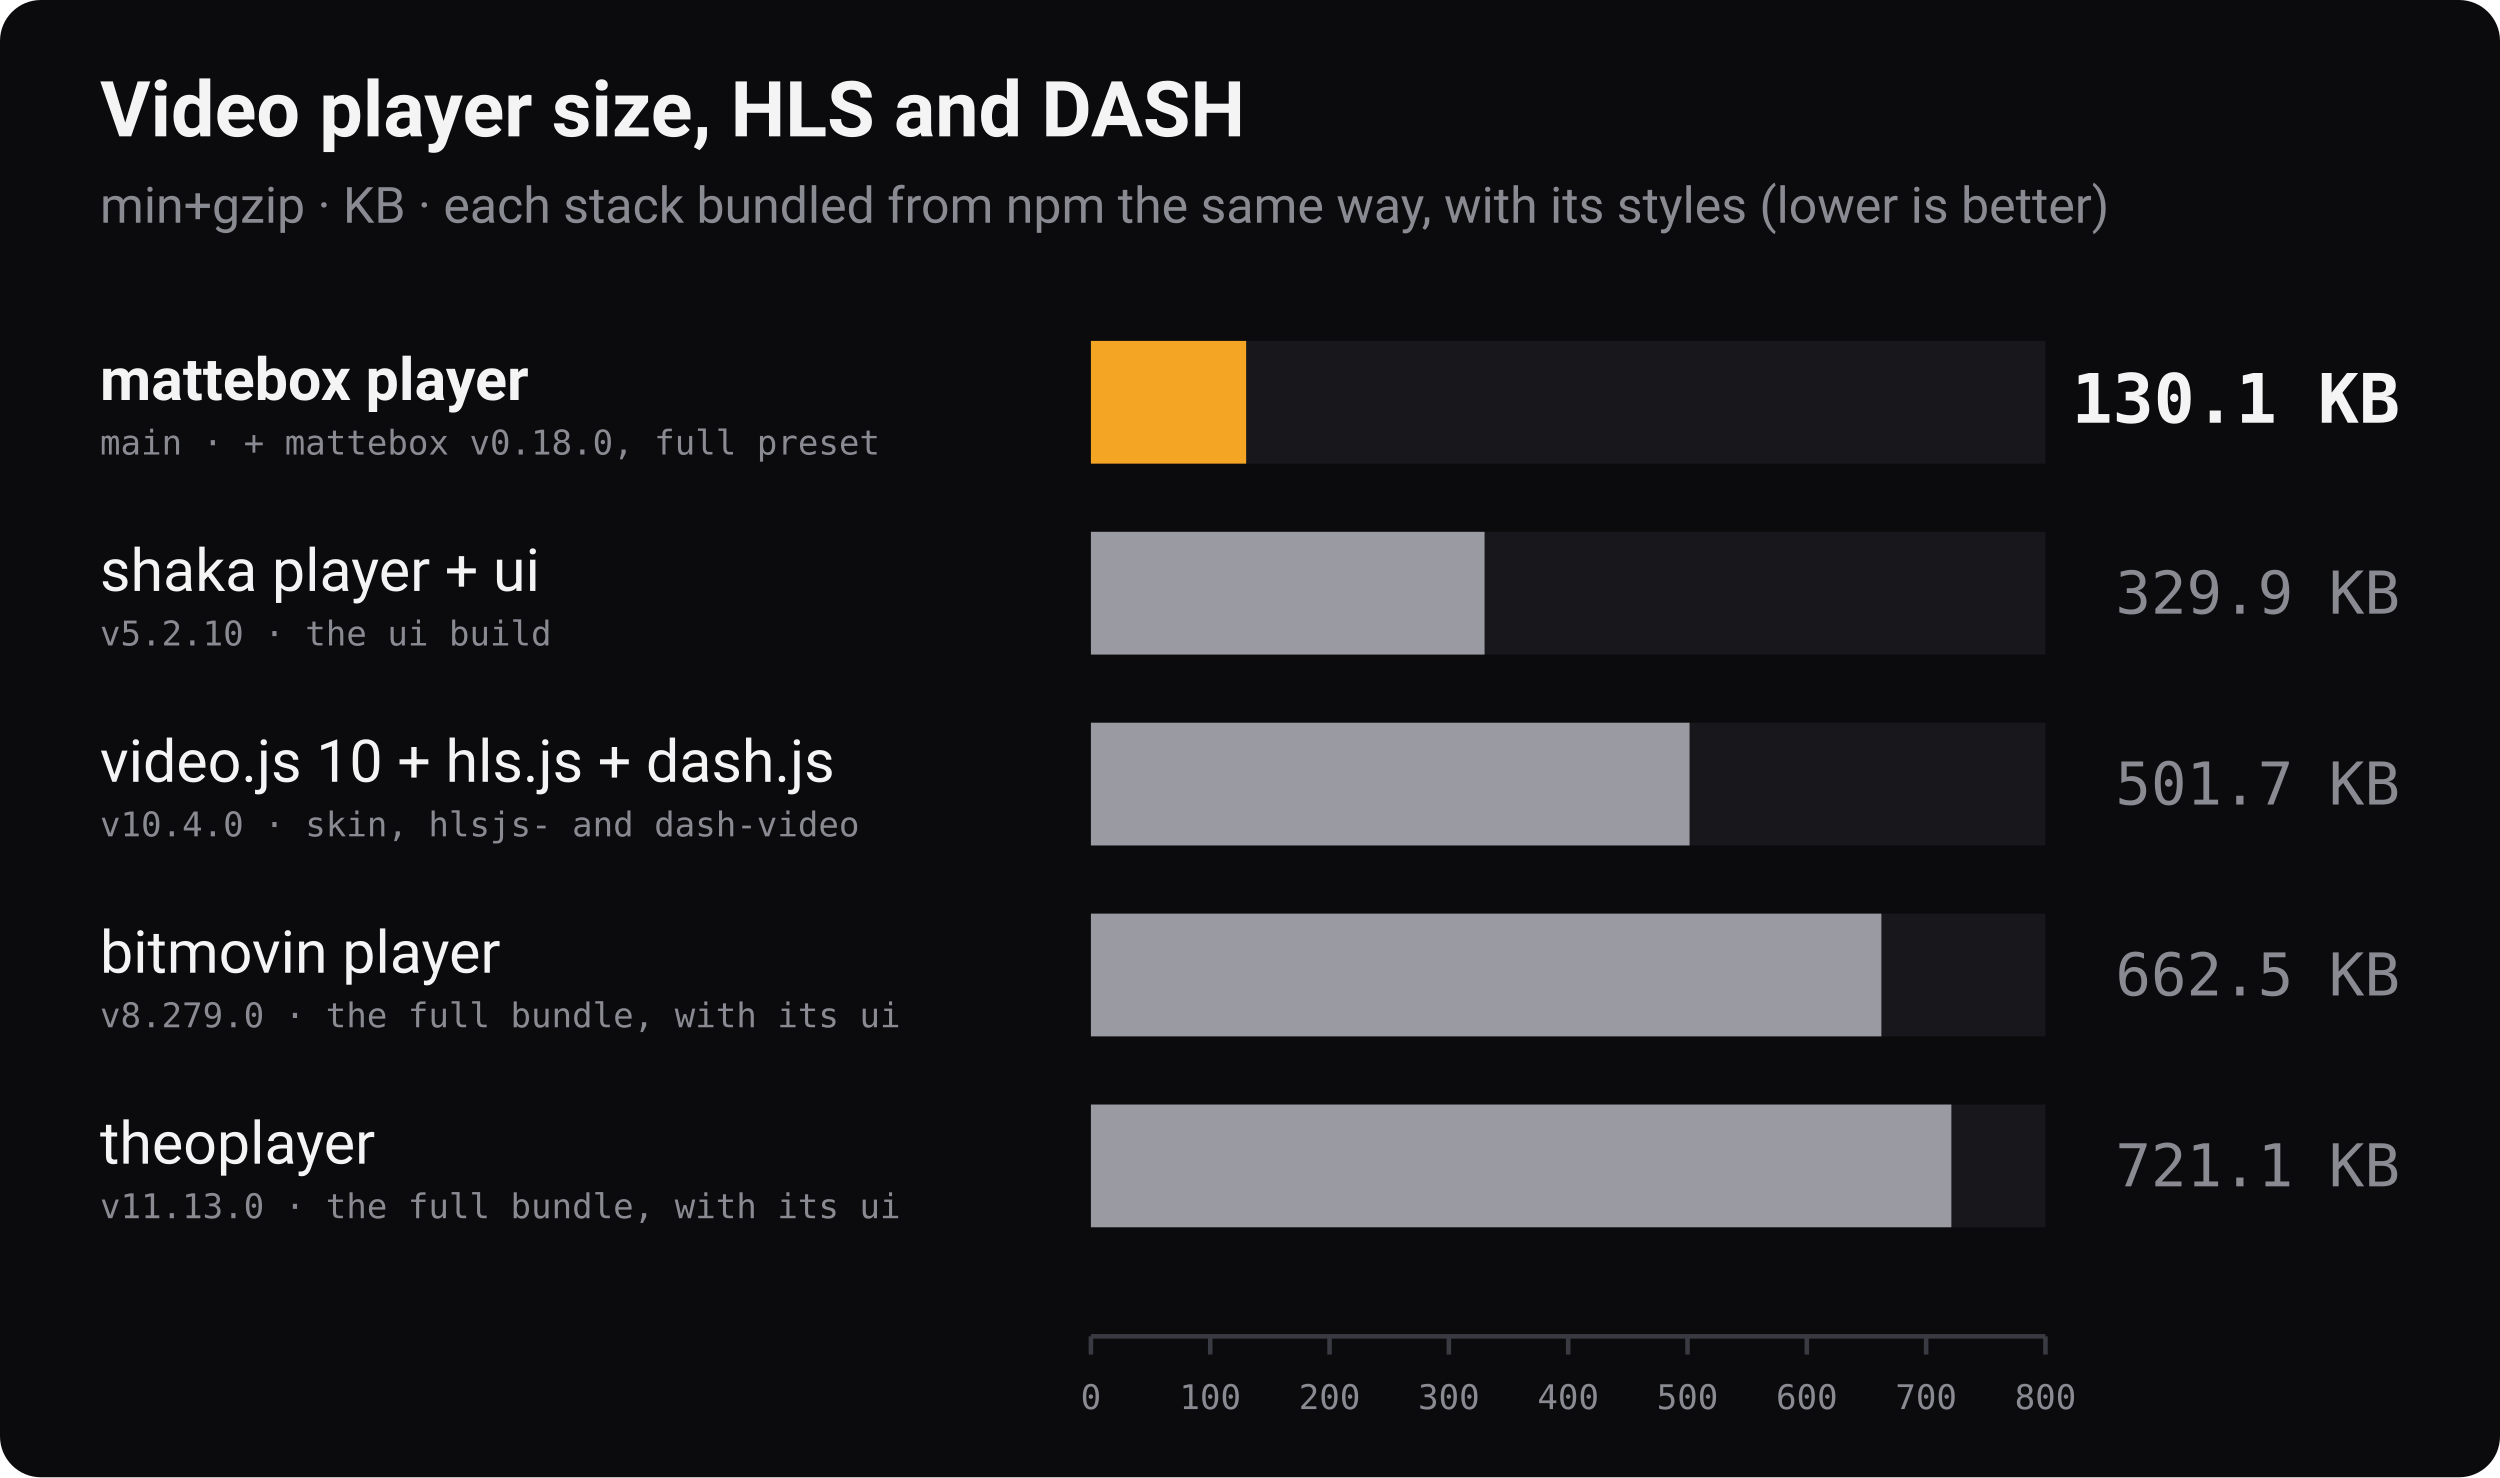
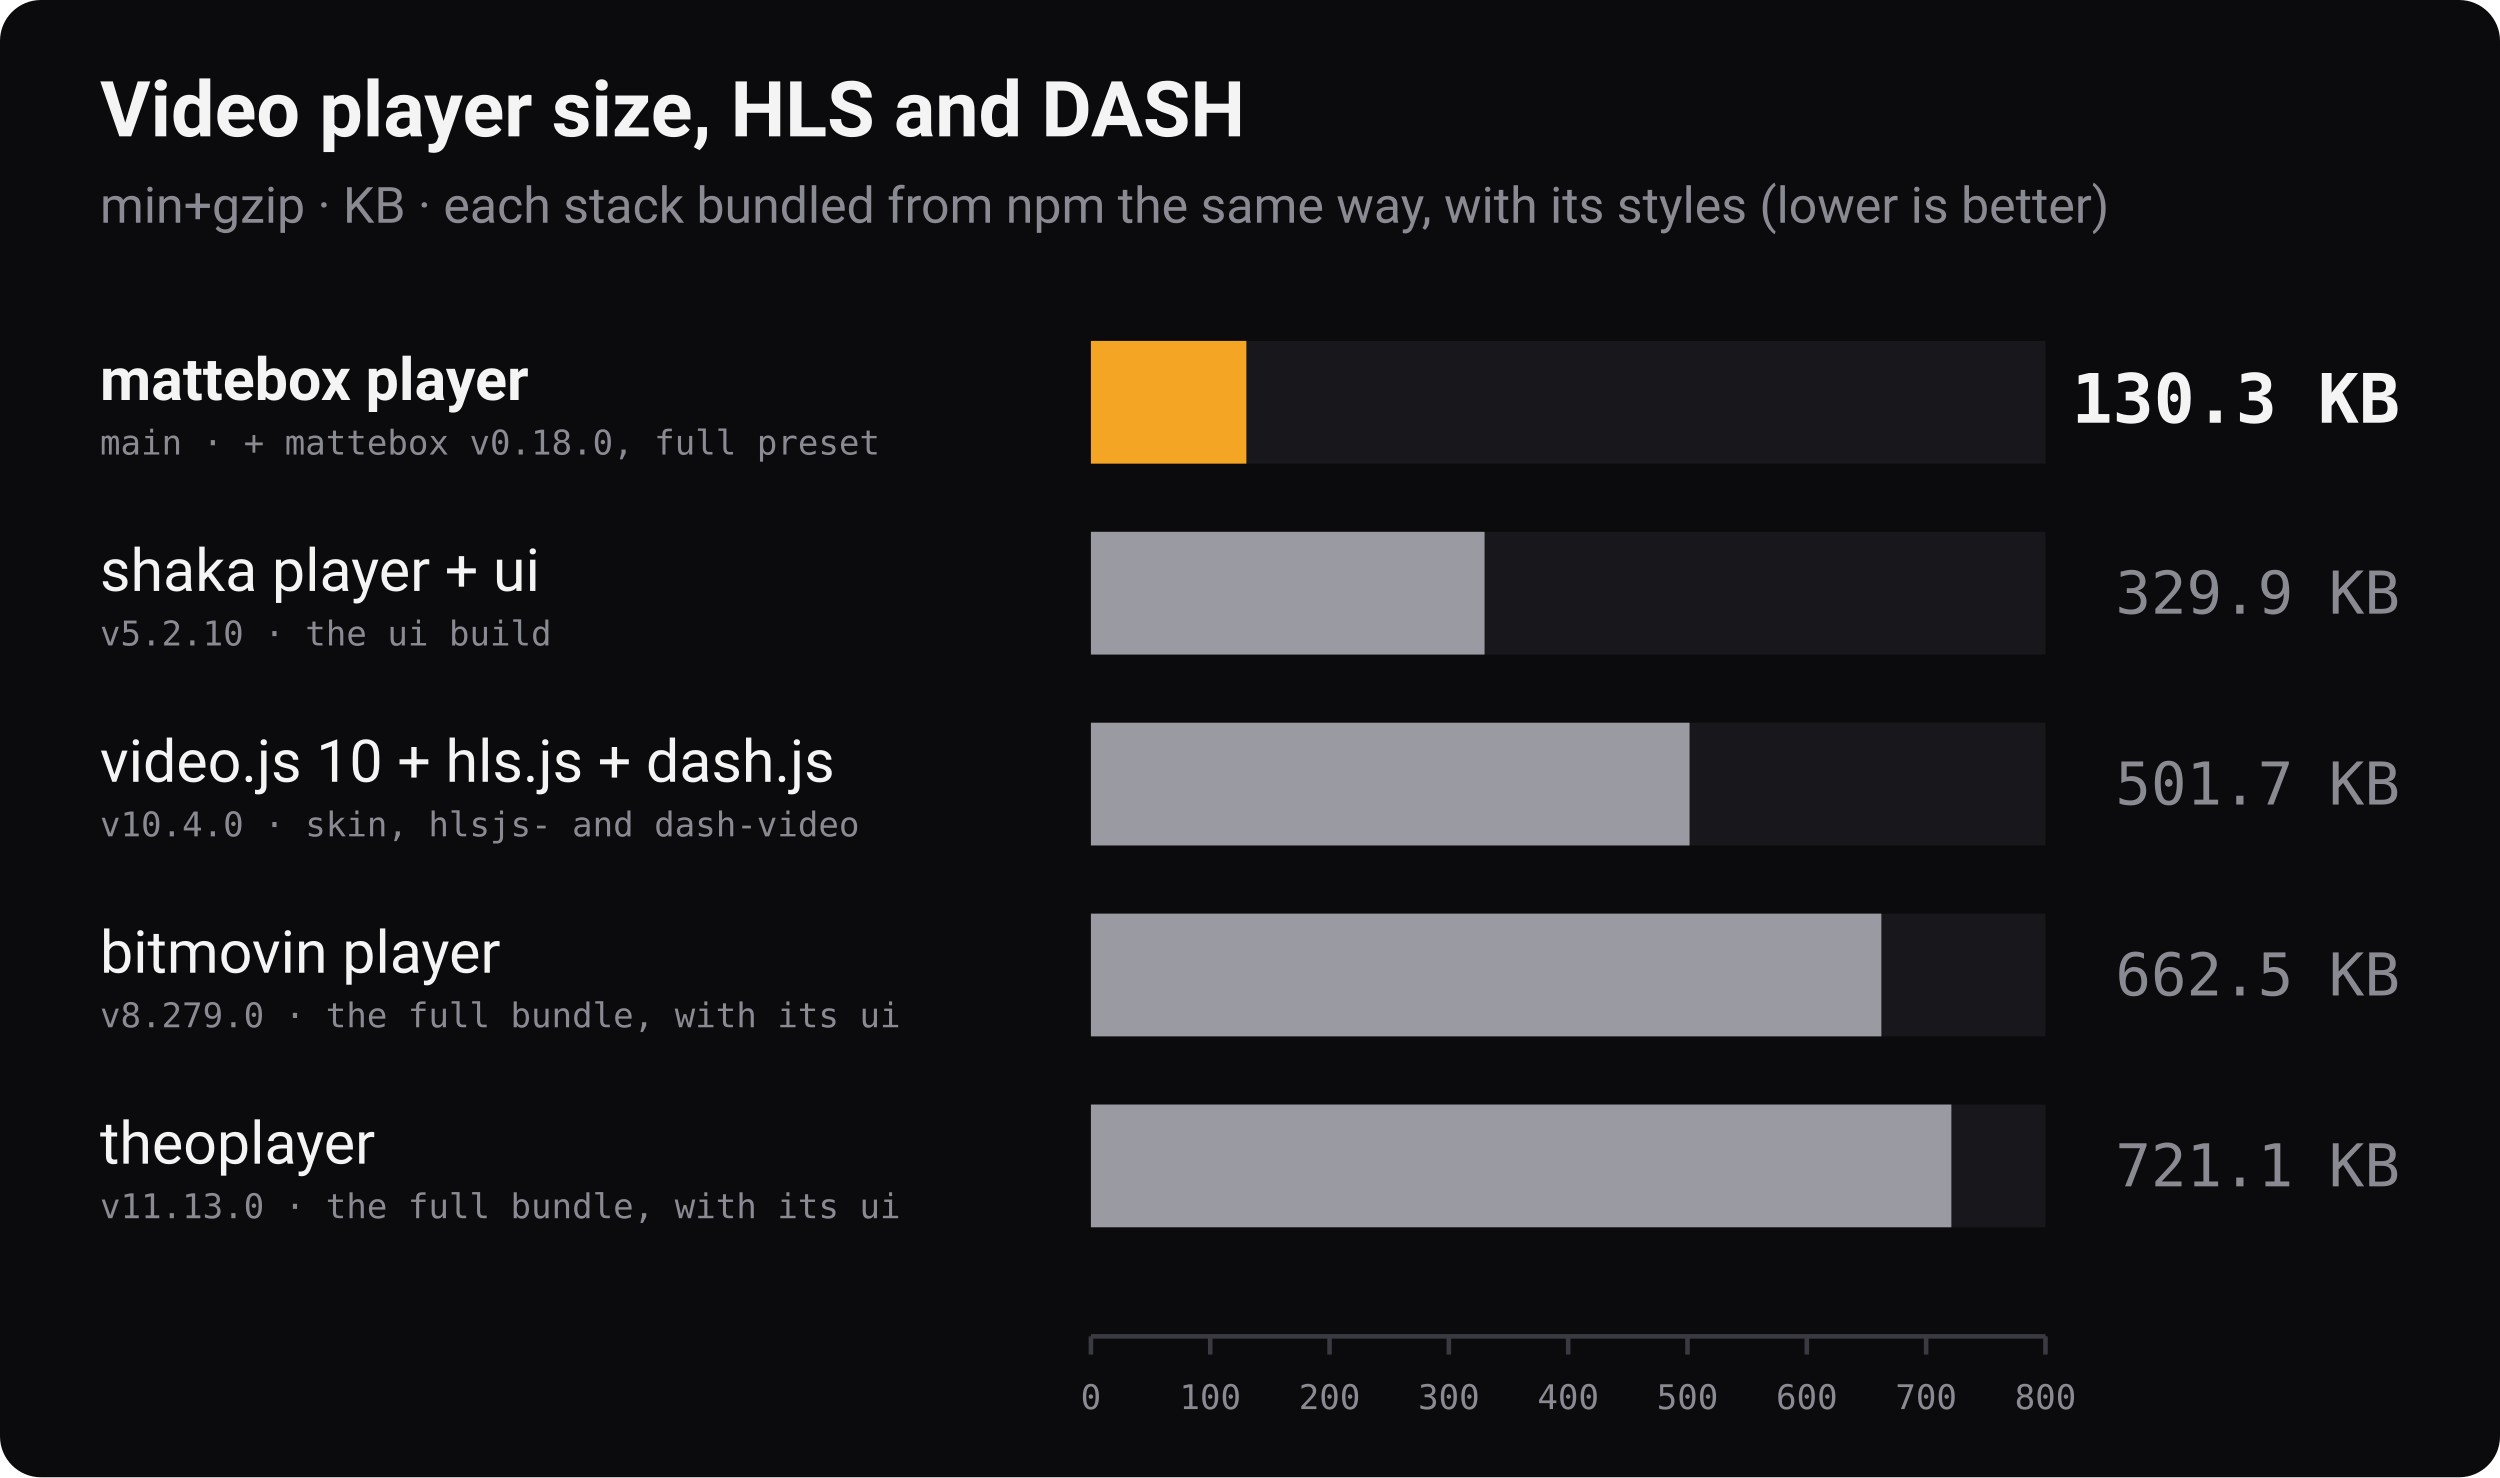
<svg xmlns="http://www.w3.org/2000/svg" width="1100" height="650" viewBox="0 0 1100 650" role="img" aria-label="Bundle size of video players with HLS and DASH playback, min+gzip, lower is better">
  <rect width="1100" height="650" rx="18" fill="#0b0b0d" />
  <text x="44" y="60" font-family="-apple-system, 'Segoe UI', Roboto, Helvetica, Arial, sans-serif" font-size="34" font-weight="700" fill="#f4f4f5">Video player size, HLS and DASH</text>
  <text x="44" y="98" font-family="-apple-system, 'Segoe UI', Roboto, Helvetica, Arial, sans-serif" font-size="22" fill="#8a8a93">min+gzip · KB · each stack bundled from npm the same way, with its styles (lower is better)</text>
  <text x="44" y="176" font-family="-apple-system, 'Segoe UI', Roboto, Helvetica, Arial, sans-serif" font-size="26" font-weight="700" fill="#f4f4f5">mattebox player</text>
  <text x="44" y="200" font-family="ui-monospace, 'SF Mono', Menlo, Consolas, monospace" font-size="15" fill="#8a8a93">main · + mattebox v0.18.0, full preset</text>
  <rect x="480" y="150" width="420" height="54" fill="#18181c" />
-   <rect x="480" y="150" width="68.3" height="54" fill="#f5a524" />
-   <text x="1056" y="186" text-anchor="end" font-family="ui-monospace, 'SF Mono', Menlo, Consolas, monospace" font-size="30" font-weight="700" fill="#f4f4f5">130.1 KB</text>
+   <rect x="480" y="150" width="68.4" height="54" fill="#f5a524" />
+   <text x="1056" y="186" text-anchor="end" font-family="ui-monospace, 'SF Mono', Menlo, Consolas, monospace" font-size="30" font-weight="700" fill="#f4f4f5">130.3 KB</text>
  <text x="44" y="260" font-family="-apple-system, 'Segoe UI', Roboto, Helvetica, Arial, sans-serif" font-size="26" font-weight="400" fill="#f4f4f5">shaka player + ui</text>
  <text x="44" y="284" font-family="ui-monospace, 'SF Mono', Menlo, Consolas, monospace" font-size="15" fill="#8a8a93">v5.2.10 · the ui build</text>
  <rect x="480" y="234" width="420" height="54" fill="#18181c" />
  <rect x="480" y="234" width="173.2" height="54" fill="#9a9aa2" />
  <text x="1056" y="270" text-anchor="end" font-family="ui-monospace, 'SF Mono', Menlo, Consolas, monospace" font-size="26" font-weight="400" fill="#8a8a93">329.9 KB</text>
  <text x="44" y="344" font-family="-apple-system, 'Segoe UI', Roboto, Helvetica, Arial, sans-serif" font-size="26" font-weight="400" fill="#f4f4f5">video.js 10 + hls.js + dash.js</text>
  <text x="44" y="368" font-family="ui-monospace, 'SF Mono', Menlo, Consolas, monospace" font-size="15" fill="#8a8a93">v10.4.0 · skin, hlsjs- and dash-video</text>
  <rect x="480" y="318" width="420" height="54" fill="#18181c" />
  <rect x="480" y="318" width="263.4" height="54" fill="#9a9aa2" />
  <text x="1056" y="354" text-anchor="end" font-family="ui-monospace, 'SF Mono', Menlo, Consolas, monospace" font-size="26" font-weight="400" fill="#8a8a93">501.7 KB</text>
  <text x="44" y="428" font-family="-apple-system, 'Segoe UI', Roboto, Helvetica, Arial, sans-serif" font-size="26" font-weight="400" fill="#f4f4f5">bitmovin player</text>
  <text x="44" y="452" font-family="ui-monospace, 'SF Mono', Menlo, Consolas, monospace" font-size="15" fill="#8a8a93">v8.279.0 · the full bundle, with its ui</text>
  <rect x="480" y="402" width="420" height="54" fill="#18181c" />
  <rect x="480" y="402" width="347.8" height="54" fill="#9a9aa2" />
  <text x="1056" y="438" text-anchor="end" font-family="ui-monospace, 'SF Mono', Menlo, Consolas, monospace" font-size="26" font-weight="400" fill="#8a8a93">662.5 KB</text>
  <text x="44" y="512" font-family="-apple-system, 'Segoe UI', Roboto, Helvetica, Arial, sans-serif" font-size="26" font-weight="400" fill="#f4f4f5">theoplayer</text>
  <text x="44" y="536" font-family="ui-monospace, 'SF Mono', Menlo, Consolas, monospace" font-size="15" fill="#8a8a93">v11.13.0 · the full bundle, with its ui</text>
  <rect x="480" y="486" width="420" height="54" fill="#18181c" />
  <rect x="480" y="486" width="378.6" height="54" fill="#9a9aa2" />
  <text x="1056" y="522" text-anchor="end" font-family="ui-monospace, 'SF Mono', Menlo, Consolas, monospace" font-size="26" font-weight="400" fill="#8a8a93">721.1 KB</text>
  <line x1="480" y1="588" x2="900" y2="588" stroke="#3a3a42" stroke-width="2" />
  <line x1="480.0" y1="588" x2="480.0" y2="596" stroke="#3a3a42" stroke-width="2" />
  <text x="480.0" y="620" text-anchor="middle" font-family="ui-monospace, 'SF Mono', Menlo, Consolas, monospace" font-size="15" fill="#8a8a93">0</text>
  <line x1="532.5" y1="588" x2="532.5" y2="596" stroke="#3a3a42" stroke-width="2" />
  <text x="532.5" y="620" text-anchor="middle" font-family="ui-monospace, 'SF Mono', Menlo, Consolas, monospace" font-size="15" fill="#8a8a93">100</text>
  <line x1="585.0" y1="588" x2="585.0" y2="596" stroke="#3a3a42" stroke-width="2" />
  <text x="585.0" y="620" text-anchor="middle" font-family="ui-monospace, 'SF Mono', Menlo, Consolas, monospace" font-size="15" fill="#8a8a93">200</text>
  <line x1="637.5" y1="588" x2="637.5" y2="596" stroke="#3a3a42" stroke-width="2" />
  <text x="637.5" y="620" text-anchor="middle" font-family="ui-monospace, 'SF Mono', Menlo, Consolas, monospace" font-size="15" fill="#8a8a93">300</text>
  <line x1="690.0" y1="588" x2="690.0" y2="596" stroke="#3a3a42" stroke-width="2" />
  <text x="690.0" y="620" text-anchor="middle" font-family="ui-monospace, 'SF Mono', Menlo, Consolas, monospace" font-size="15" fill="#8a8a93">400</text>
  <line x1="742.5" y1="588" x2="742.5" y2="596" stroke="#3a3a42" stroke-width="2" />
  <text x="742.5" y="620" text-anchor="middle" font-family="ui-monospace, 'SF Mono', Menlo, Consolas, monospace" font-size="15" fill="#8a8a93">500</text>
  <line x1="795.0" y1="588" x2="795.0" y2="596" stroke="#3a3a42" stroke-width="2" />
  <text x="795.0" y="620" text-anchor="middle" font-family="ui-monospace, 'SF Mono', Menlo, Consolas, monospace" font-size="15" fill="#8a8a93">600</text>
  <line x1="847.5" y1="588" x2="847.5" y2="596" stroke="#3a3a42" stroke-width="2" />
  <text x="847.5" y="620" text-anchor="middle" font-family="ui-monospace, 'SF Mono', Menlo, Consolas, monospace" font-size="15" fill="#8a8a93">700</text>
  <line x1="900.0" y1="588" x2="900.0" y2="596" stroke="#3a3a42" stroke-width="2" />
  <text x="900.0" y="620" text-anchor="middle" font-family="ui-monospace, 'SF Mono', Menlo, Consolas, monospace" font-size="15" fill="#8a8a93">800</text>
</svg>
